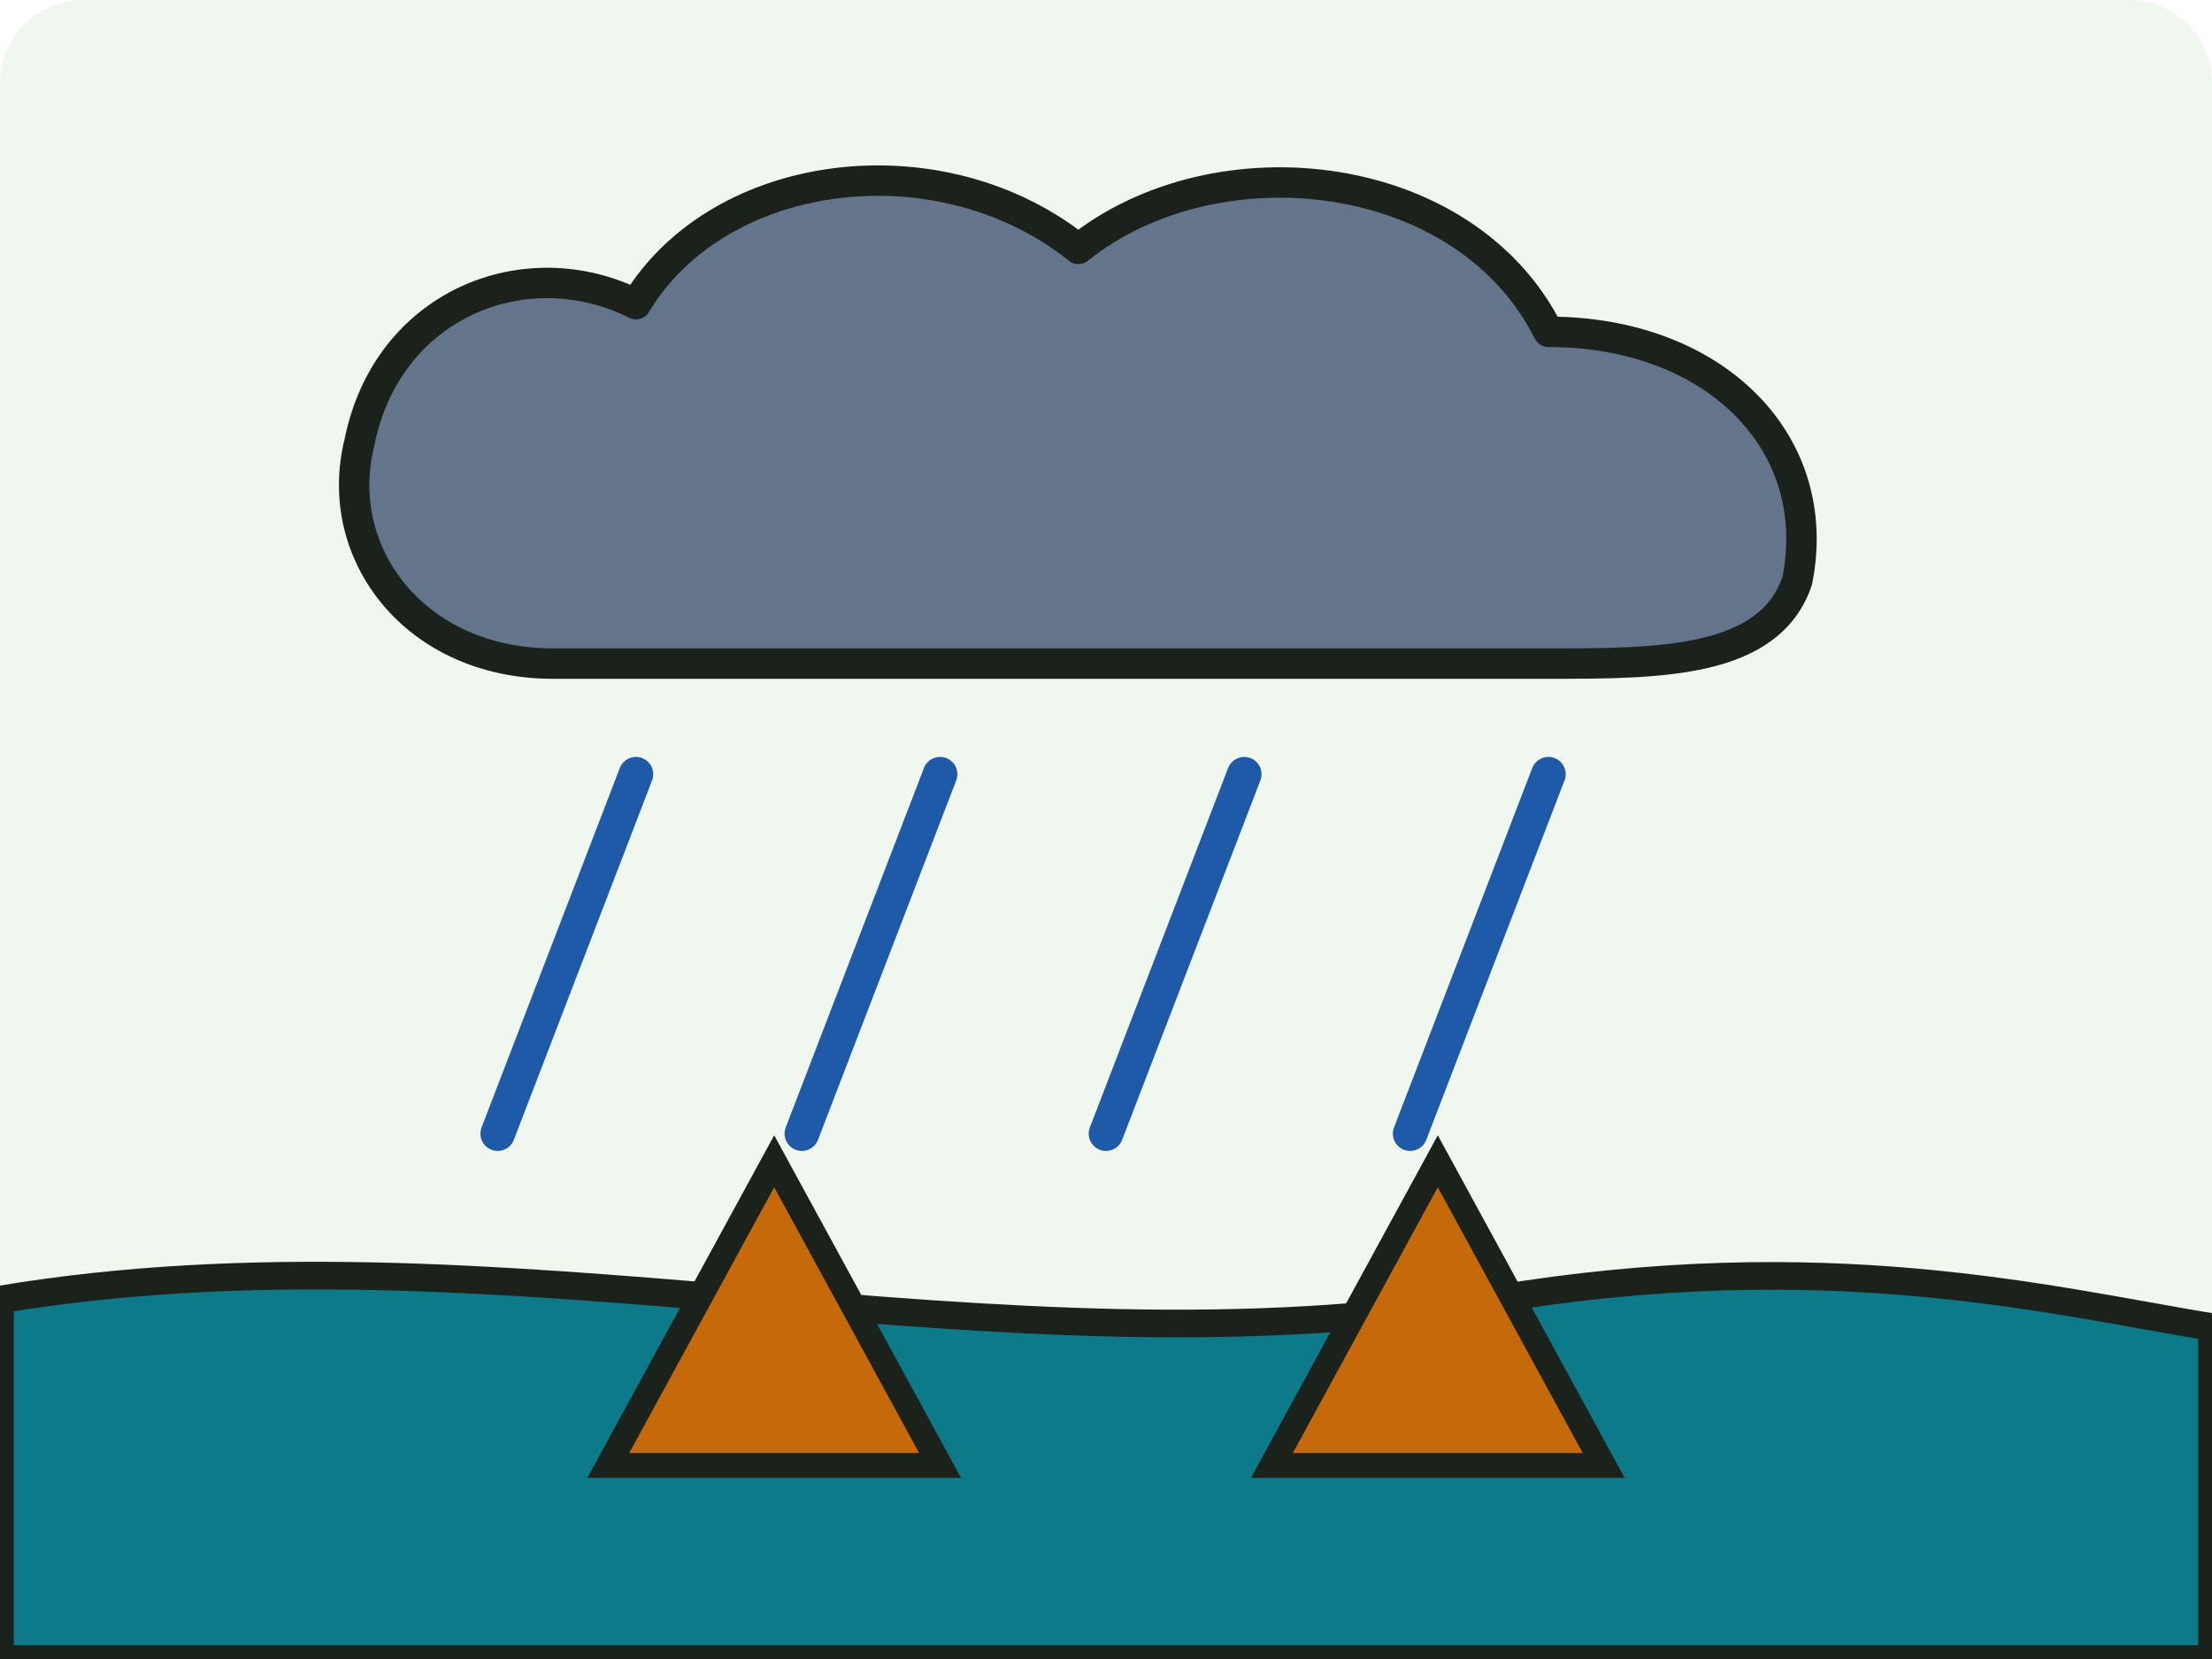
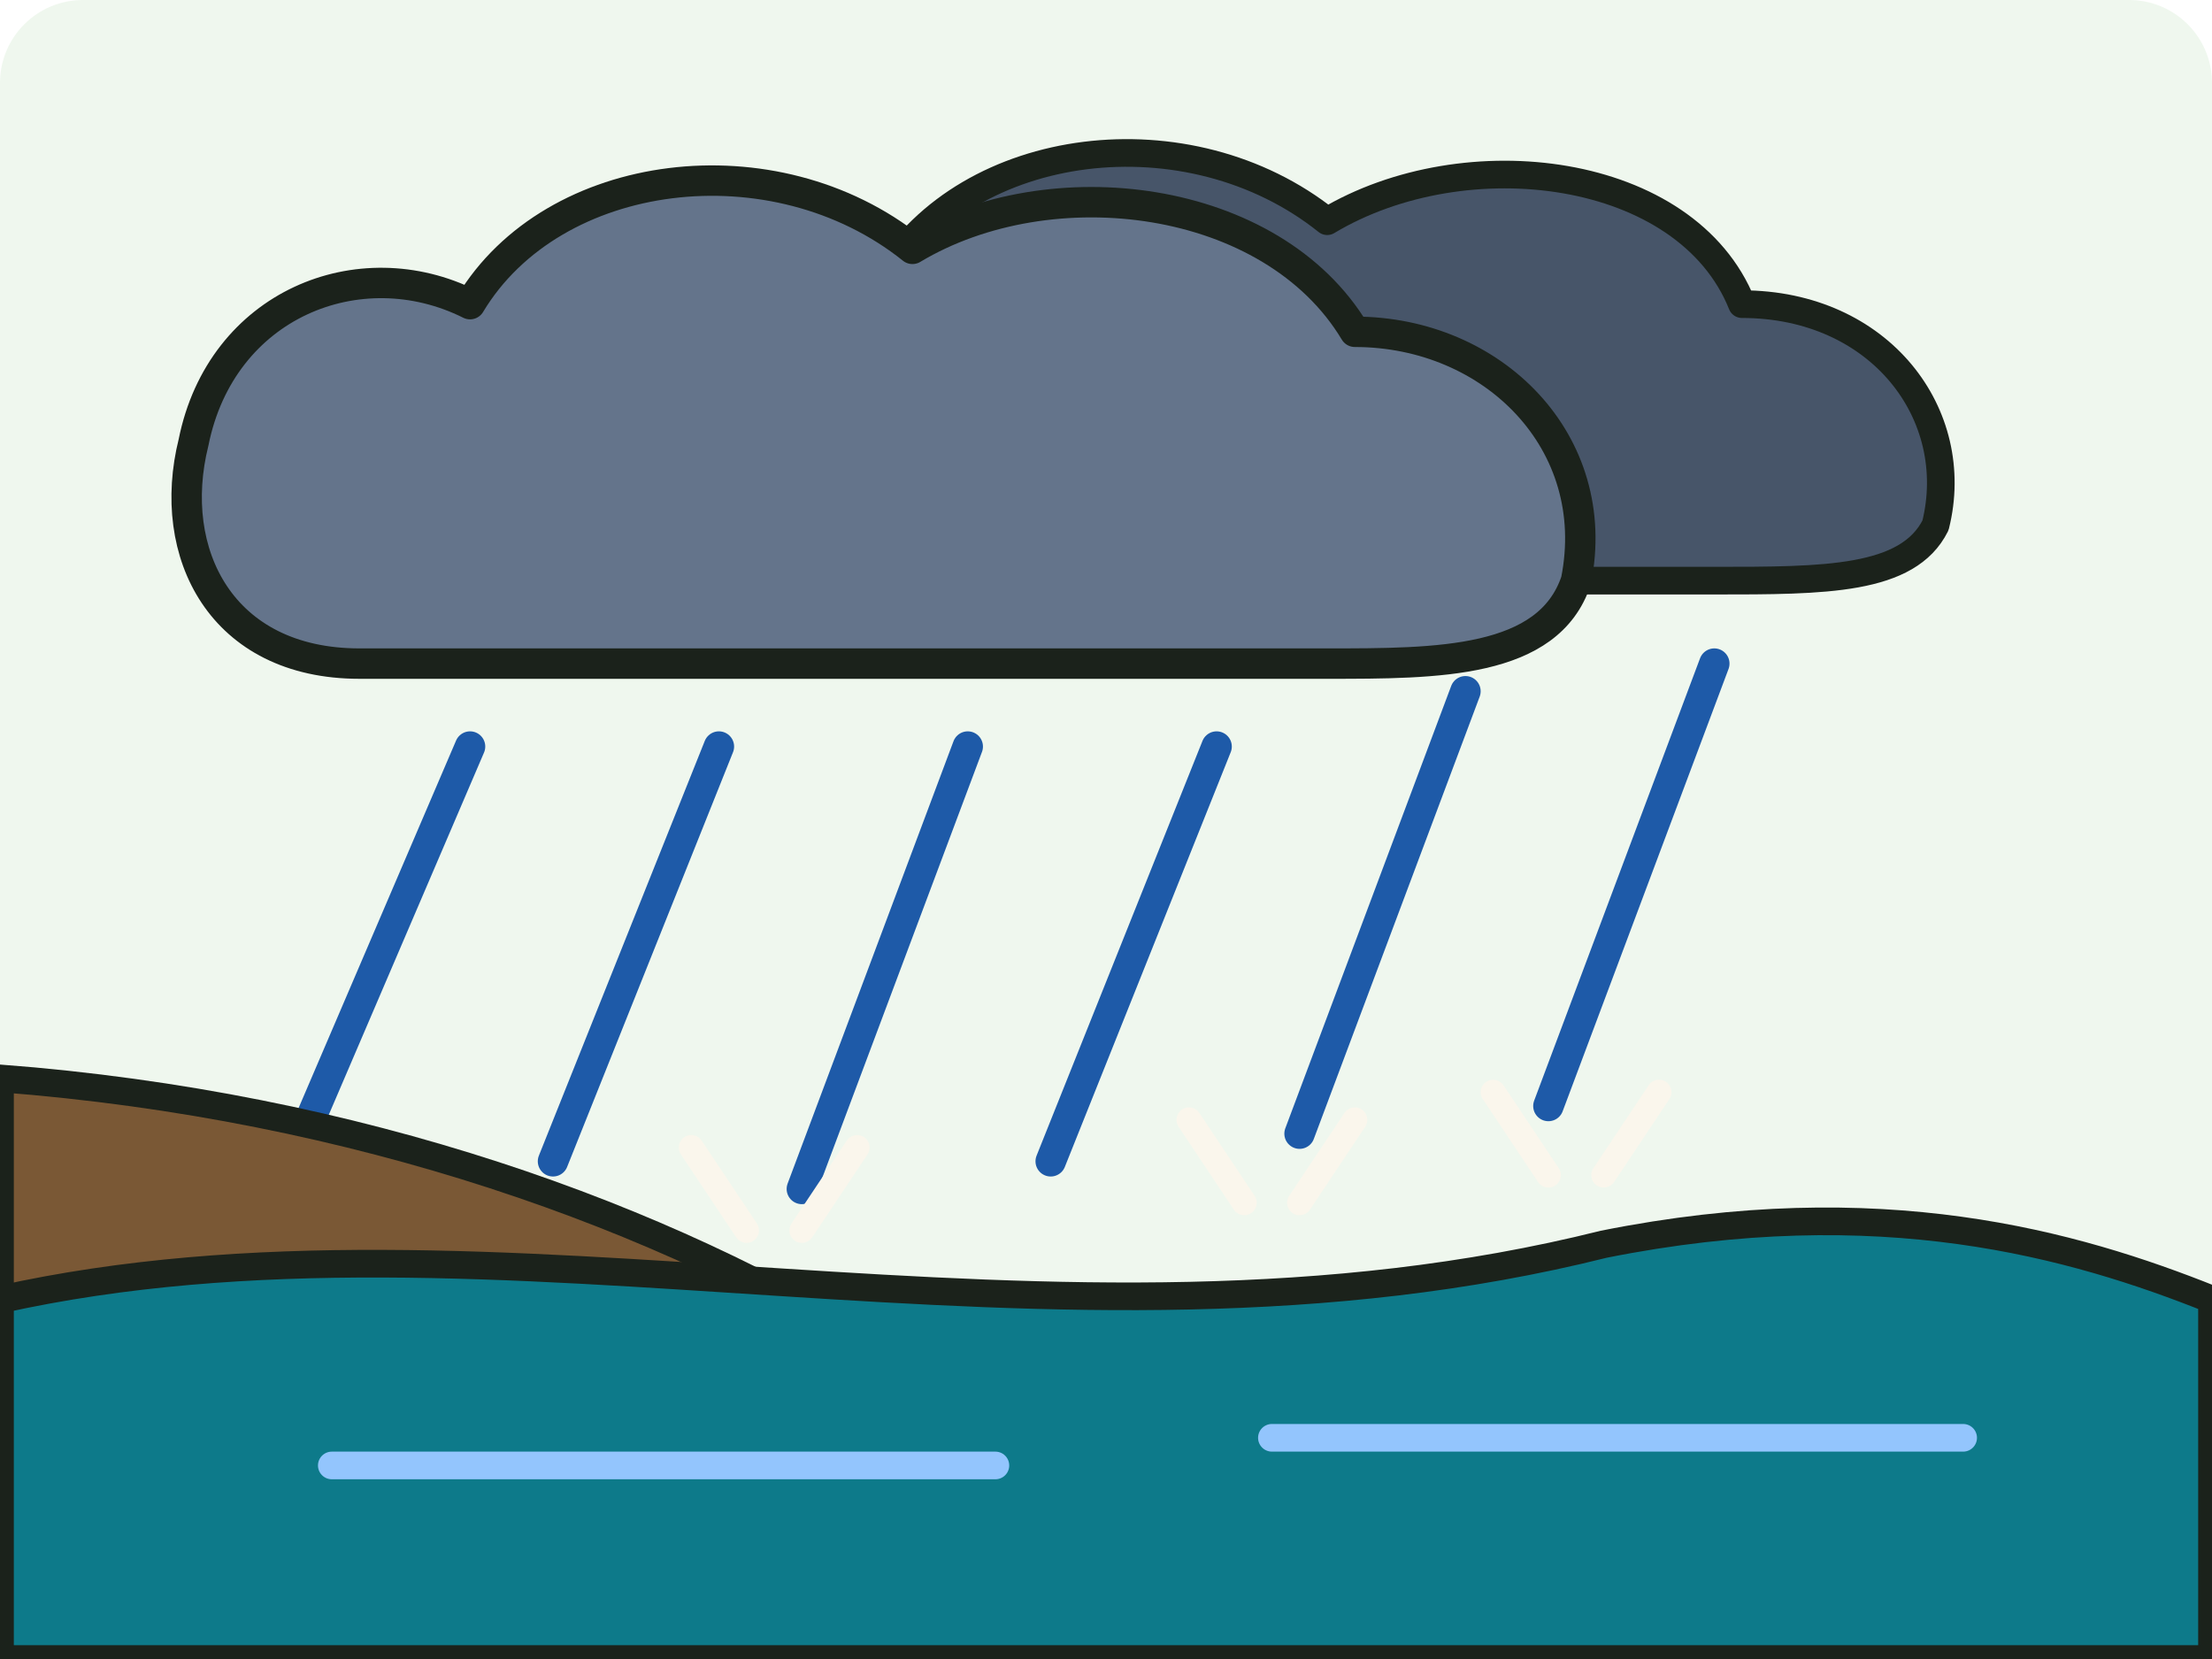
<svg xmlns="http://www.w3.org/2000/svg" viewBox="0 0 160 120" fill="none">
  <rect width="160" height="120" rx="6" fill="#EFF7EE" />
-   <path d="M40 48C30 48 24 40 26 32C28 22 38 18 46 22C52 12 68 10 78 18C88 10 106 12 112 24C124 24 132 32 130 42C128 48 120 48 112 48H40Z" fill="#64748B" stroke="#1B221B" stroke-width="2.2" stroke-linejoin="round" />
-   <g stroke="#1E5AA8" stroke-width="2.5" stroke-linecap="round">
-     <line x1="46" y1="56" x2="36" y2="82" />
-     <line x1="68" y1="56" x2="58" y2="82" />
-     <line x1="90" y1="56" x2="80" y2="82" />
-     <line x1="112" y1="56" x2="102" y2="82" />
+   <path d="M56 42C48 42 42 36 44 28C46 20 56 16 64 20C70 10 86 8 96 16C106 10 122 12 126 22C136 22 142 30 140 38C138 42 132 42 124 42H56Z" fill="#475569" stroke="#1B221B" stroke-width="2" stroke-linejoin="round" />
+   <path d="M26 48C16 48 12 40 14 32C16 22 26 18 34 22C40 12 56 10 66 18C76 12 92 14 98 24C108 24 116 32 114 42C112 48 104 48 96 48H26Z" fill="#64748B" stroke="#1B221B" stroke-width="2.2" stroke-linejoin="round" />
+   <g stroke="#1E5AA8" stroke-width="2.2" stroke-linecap="round">
+     <line x1="34" y1="54" x2="22" y2="82" />
+     <line x1="52" y1="54" x2="40" y2="84" />
+     <line x1="70" y1="54" x2="58" y2="86" />
+     <line x1="88" y1="54" x2="76" y2="84" />
+     <line x1="106" y1="50" x2="94" y2="82" />
+     <line x1="124" y1="48" x2="112" y2="80" />
  </g>
-   <path d="M0 94C36 88 72 100 108 94C132 90 148 94 160 96V120H0V94Z" fill="#0D7A8A" stroke="#1B221B" stroke-width="2" />
-   <polygon points="56,84 68,106 44,106" fill="#C6690A" stroke="#1B221B" stroke-width="1.8" />
-   <polygon points="104,84 116,106 92,106" fill="#C6690A" stroke="#1B221B" stroke-width="1.8" />
+   <path d="M0 78C26 80 48 88 64 98H0V78Z" fill="#7A5835" stroke="#1B221B" stroke-width="2" />
+   <path d="M0 94C36 86 76 100 116 90C136 86 150 90 160 94V120H0V94Z" fill="#0D7A8A" stroke="#1B221B" stroke-width="2" />
+   <path d="M54 89L50 83M58 89L62 83M90 87L86 81M94 87L98 81M112 85L108 79M116 85L120 79" stroke="#FAF6EC" stroke-width="1.8" stroke-linecap="round" />
+   <path d="M24 106H72M92 104H142" stroke="#93C5FD" stroke-width="2" stroke-linecap="round" />
</svg>
